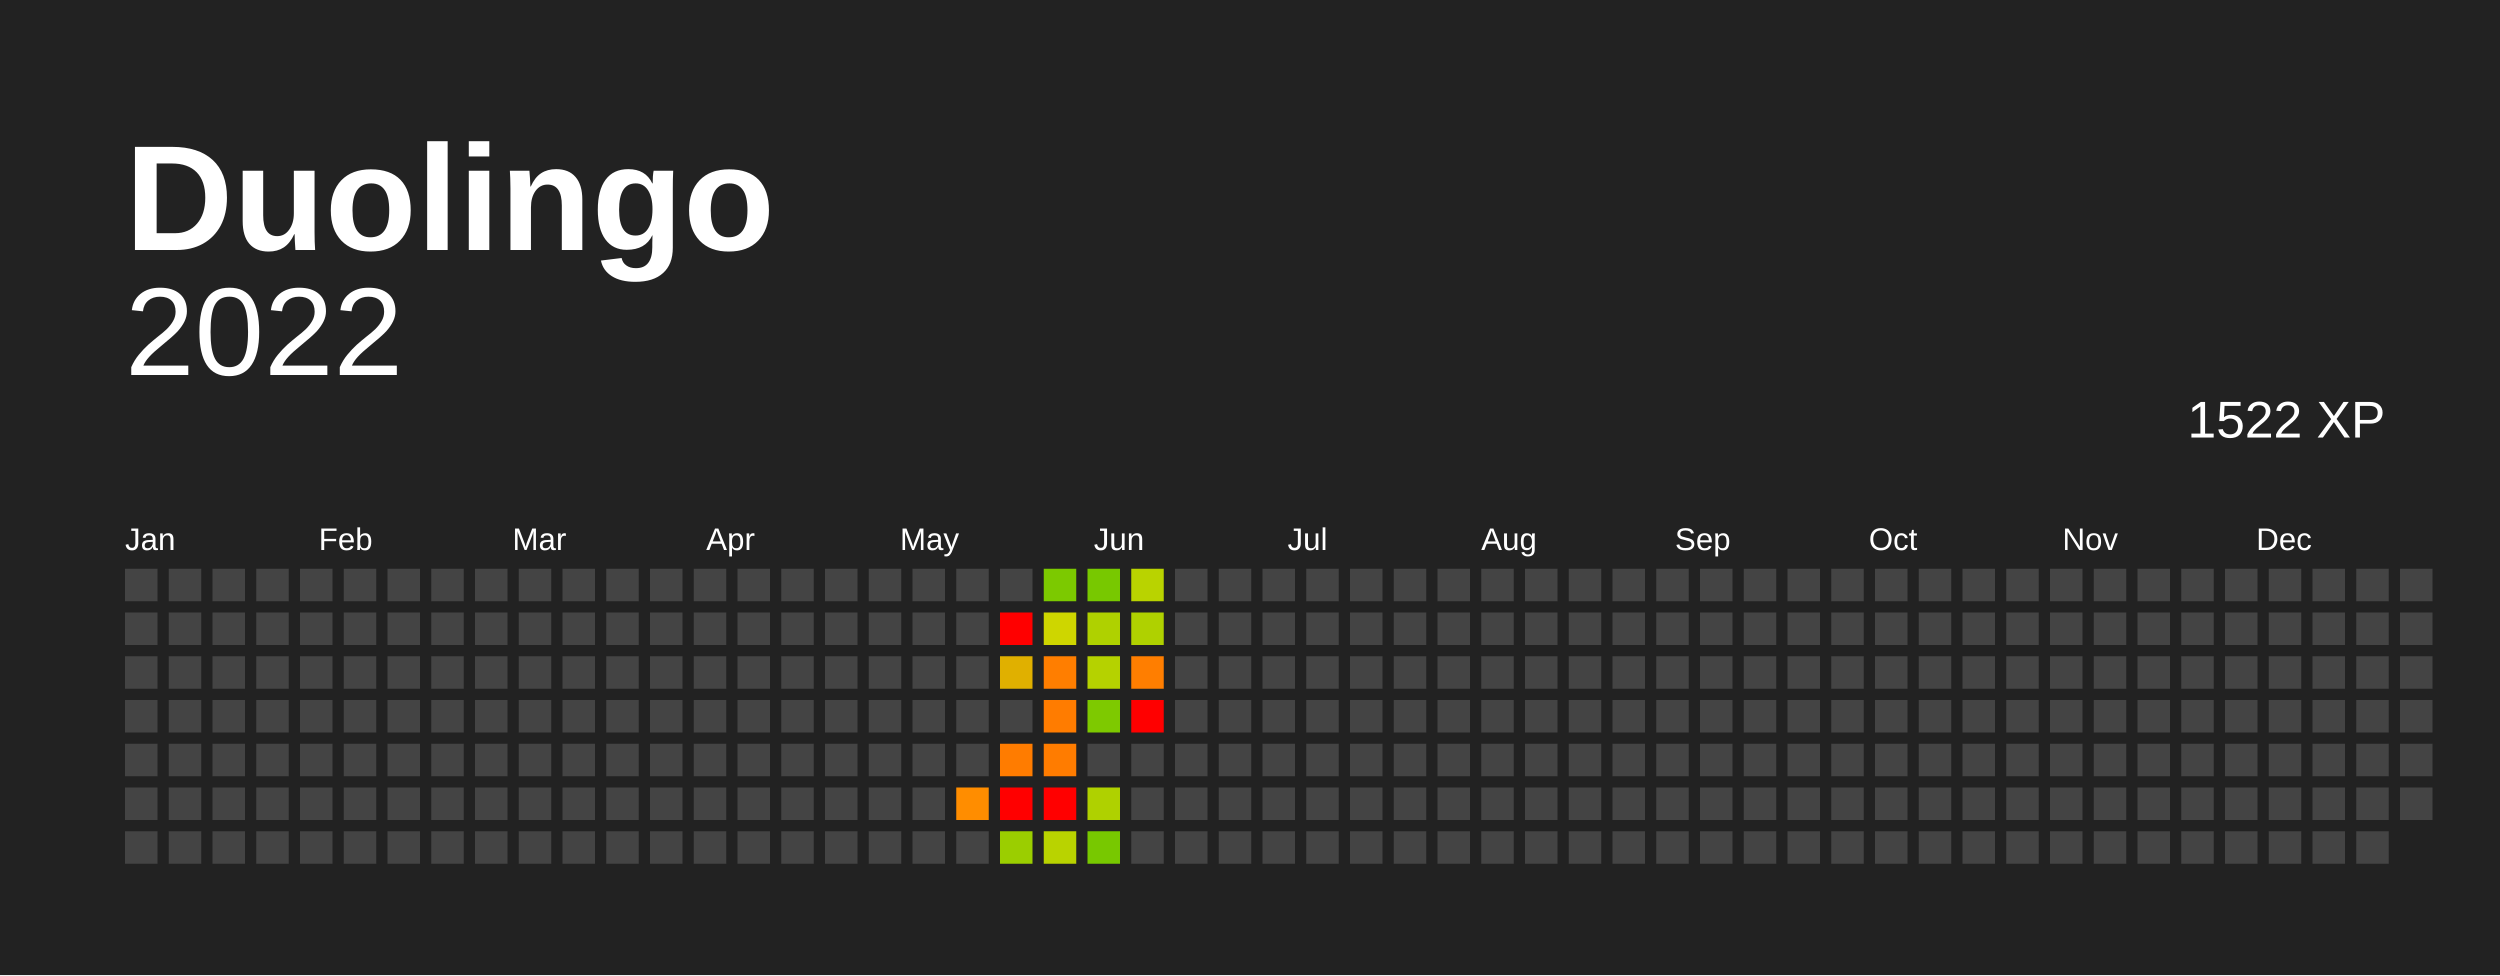
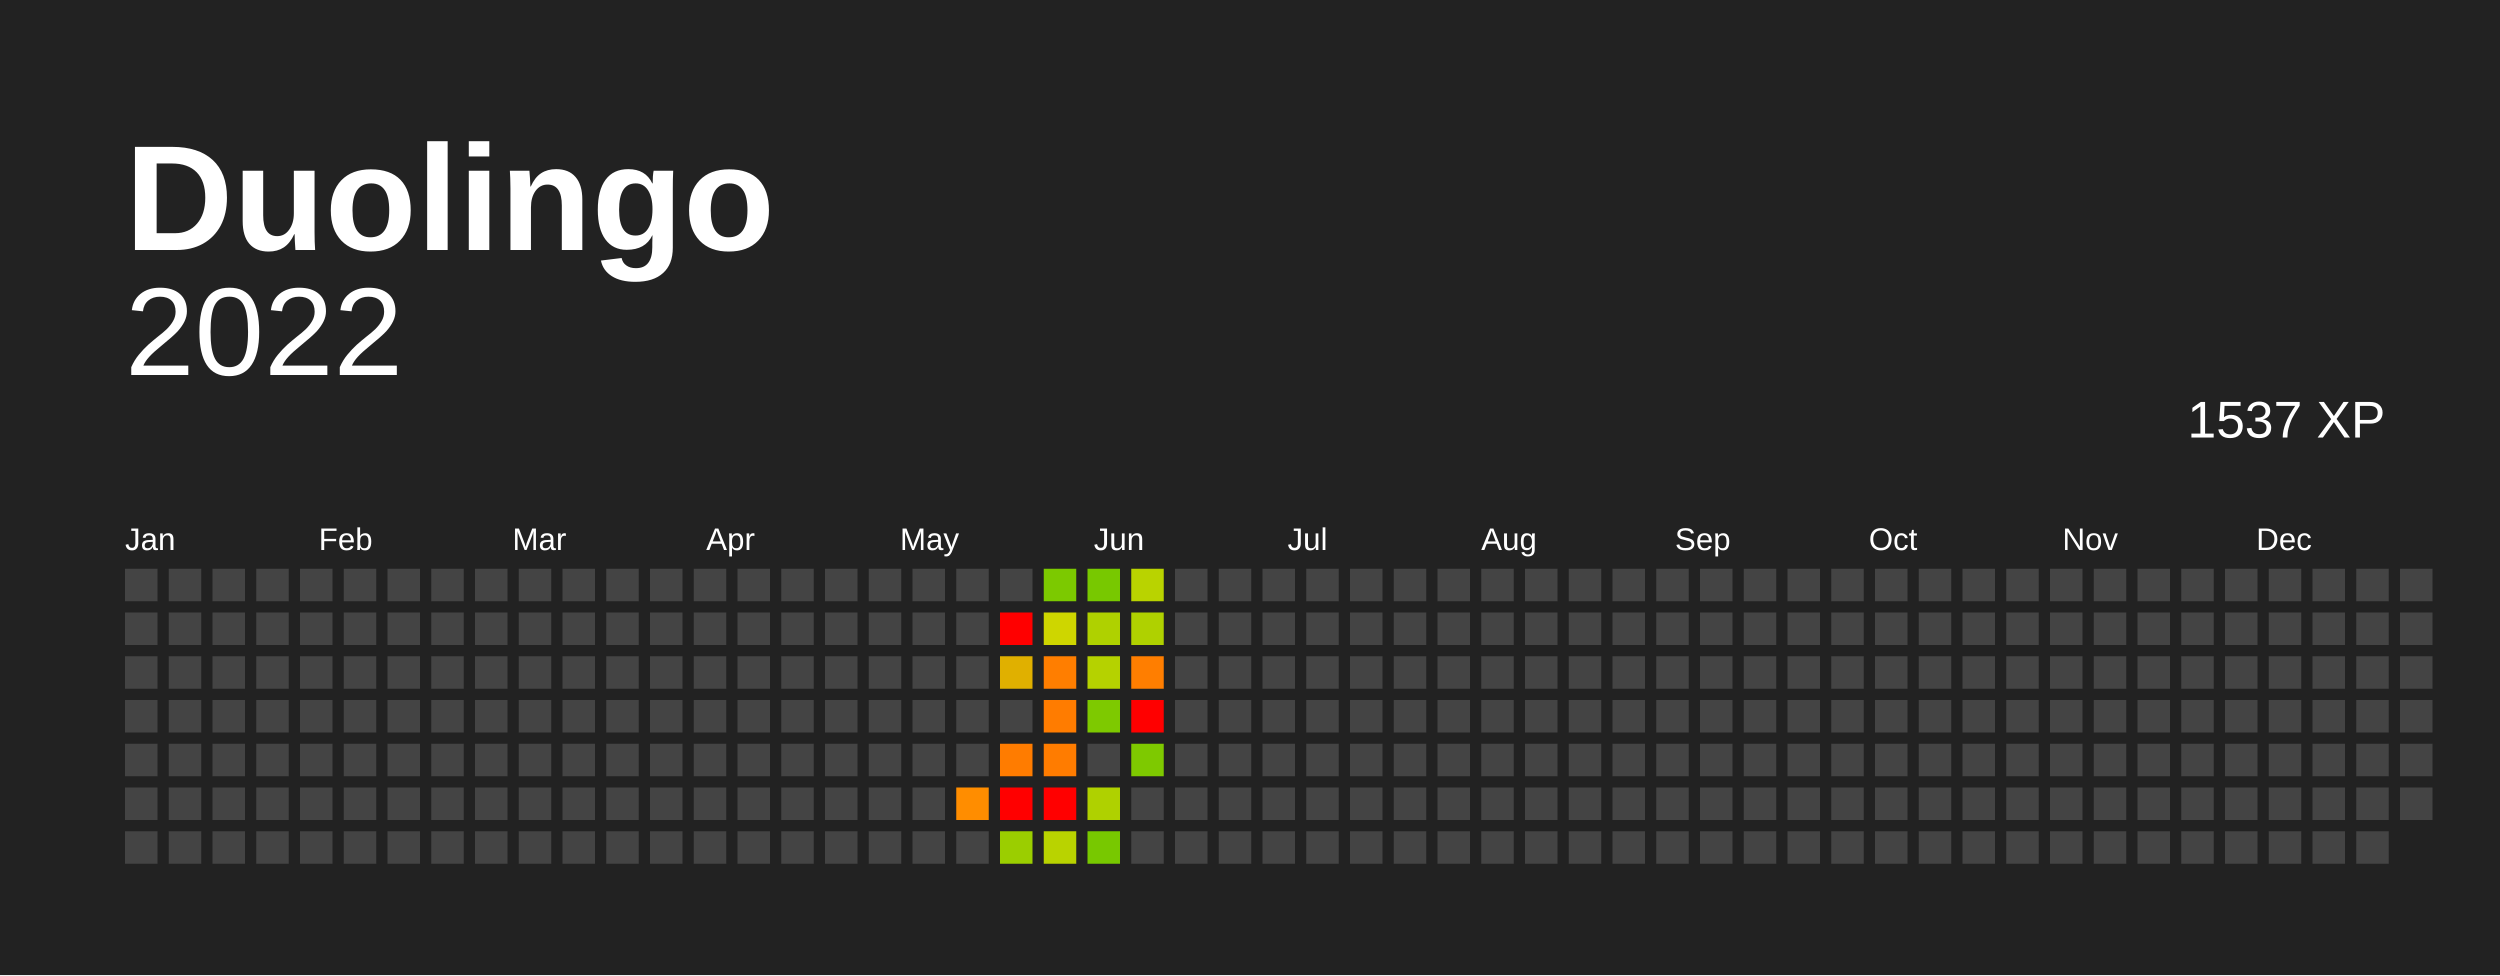
<svg xmlns="http://www.w3.org/2000/svg" baseProfile="full" height="78mm" version="1.1" viewBox="0,0,200,78" width="200mm">
  <defs />
  <rect fill="#222222" height="78" width="200" x="0" y="0" />
  <text fill="#FFFFFF" style="font-size:12px; font-family:Arial; font-weight:bold;" x="10" y="20"> Duolingo</text>
  <text alignment-baseline="hanging" fill="#FFFFFF" style="font-size:10.0px; font-family:Arial;" x="10" y="30">2022</text>
-   <text alignment-baseline="hanging" fill="#FFFFFF" style="font-size:4.125px; font-family:Arial;" x="175" y="35">1522 XP</text>
+   <text alignment-baseline="hanging" fill="#FFFFFF" style="font-size:4.125px; font-family:Arial;" x="175" y="35">1537 XP</text>
  <text fill="#FFFFFF" style="font-size:2.5px; font-family:Arial" x="10.0" y="44">Jan</text>
  <text fill="#FFFFFF" style="font-size:2.5px; font-family:Arial" x="25.5" y="44">Feb</text>
  <text fill="#FFFFFF" style="font-size:2.5px; font-family:Arial" x="41.0" y="44">Mar</text>
  <text fill="#FFFFFF" style="font-size:2.5px; font-family:Arial" x="56.5" y="44">Apr</text>
  <text fill="#FFFFFF" style="font-size:2.5px; font-family:Arial" x="72.0" y="44">May</text>
  <text fill="#FFFFFF" style="font-size:2.5px; font-family:Arial" x="87.5" y="44">Jun</text>
  <text fill="#FFFFFF" style="font-size:2.5px; font-family:Arial" x="103.0" y="44">Jul</text>
  <text fill="#FFFFFF" style="font-size:2.5px; font-family:Arial" x="118.5" y="44">Aug</text>
  <text fill="#FFFFFF" style="font-size:2.5px; font-family:Arial" x="134.0" y="44">Sep</text>
  <text fill="#FFFFFF" style="font-size:2.5px; font-family:Arial" x="149.5" y="44">Oct</text>
  <text fill="#FFFFFF" style="font-size:2.5px; font-family:Arial" x="165.0" y="44">Nov</text>
  <text fill="#FFFFFF" style="font-size:2.5px; font-family:Arial" x="180.5" y="44">Dec</text>
  <rect fill="#444444" height="2.6" width="2.6" x="10.0" y="45.5" />
  <rect fill="#444444" height="2.6" width="2.6" x="10.0" y="49.0" />
  <rect fill="#444444" height="2.6" width="2.6" x="10.0" y="52.5" />
  <rect fill="#444444" height="2.6" width="2.6" x="10.0" y="56.0" />
  <rect fill="#444444" height="2.6" width="2.6" x="10.0" y="59.5" />
  <rect fill="#444444" height="2.6" width="2.6" x="10.0" y="63.0" />
  <rect fill="#444444" height="2.6" width="2.6" x="10.0" y="66.5" />
  <rect fill="#444444" height="2.6" width="2.6" x="13.5" y="45.5" />
  <rect fill="#444444" height="2.6" width="2.6" x="13.5" y="49.0" />
  <rect fill="#444444" height="2.6" width="2.6" x="13.5" y="52.5" />
  <rect fill="#444444" height="2.6" width="2.6" x="13.5" y="56.0" />
  <rect fill="#444444" height="2.6" width="2.6" x="13.5" y="59.5" />
  <rect fill="#444444" height="2.6" width="2.6" x="13.5" y="63.0" />
  <rect fill="#444444" height="2.6" width="2.6" x="13.5" y="66.5" />
  <rect fill="#444444" height="2.6" width="2.6" x="17.0" y="45.5" />
  <rect fill="#444444" height="2.6" width="2.6" x="17.0" y="49.0" />
  <rect fill="#444444" height="2.6" width="2.6" x="17.0" y="52.5" />
  <rect fill="#444444" height="2.6" width="2.6" x="17.0" y="56.0" />
  <rect fill="#444444" height="2.6" width="2.6" x="17.0" y="59.5" />
  <rect fill="#444444" height="2.6" width="2.6" x="17.0" y="63.0" />
  <rect fill="#444444" height="2.6" width="2.6" x="17.0" y="66.5" />
  <rect fill="#444444" height="2.6" width="2.6" x="20.5" y="45.5" />
  <rect fill="#444444" height="2.6" width="2.6" x="20.5" y="49.0" />
  <rect fill="#444444" height="2.6" width="2.6" x="20.5" y="52.5" />
  <rect fill="#444444" height="2.6" width="2.6" x="20.5" y="56.0" />
  <rect fill="#444444" height="2.6" width="2.6" x="20.5" y="59.5" />
  <rect fill="#444444" height="2.6" width="2.6" x="20.5" y="63.0" />
  <rect fill="#444444" height="2.6" width="2.6" x="20.5" y="66.5" />
  <rect fill="#444444" height="2.6" width="2.6" x="24.0" y="45.5" />
  <rect fill="#444444" height="2.6" width="2.6" x="24.0" y="49.0" />
  <rect fill="#444444" height="2.6" width="2.6" x="24.0" y="52.5" />
  <rect fill="#444444" height="2.6" width="2.6" x="24.0" y="56.0" />
  <rect fill="#444444" height="2.6" width="2.6" x="24.0" y="59.5" />
  <rect fill="#444444" height="2.6" width="2.6" x="24.0" y="63.0" />
  <rect fill="#444444" height="2.6" width="2.6" x="24.0" y="66.5" />
  <rect fill="#444444" height="2.6" width="2.6" x="27.5" y="45.5" />
  <rect fill="#444444" height="2.6" width="2.6" x="27.5" y="49.0" />
  <rect fill="#444444" height="2.6" width="2.6" x="27.5" y="52.5" />
  <rect fill="#444444" height="2.6" width="2.6" x="27.5" y="56.0" />
  <rect fill="#444444" height="2.6" width="2.6" x="27.5" y="59.5" />
  <rect fill="#444444" height="2.6" width="2.6" x="27.5" y="63.0" />
  <rect fill="#444444" height="2.6" width="2.6" x="27.5" y="66.5" />
  <rect fill="#444444" height="2.6" width="2.6" x="31.0" y="45.5" />
  <rect fill="#444444" height="2.6" width="2.6" x="31.0" y="49.0" />
  <rect fill="#444444" height="2.6" width="2.6" x="31.0" y="52.5" />
  <rect fill="#444444" height="2.6" width="2.6" x="31.0" y="56.0" />
  <rect fill="#444444" height="2.6" width="2.6" x="31.0" y="59.5" />
  <rect fill="#444444" height="2.6" width="2.6" x="31.0" y="63.0" />
  <rect fill="#444444" height="2.6" width="2.6" x="31.0" y="66.5" />
  <rect fill="#444444" height="2.6" width="2.6" x="34.5" y="45.5" />
  <rect fill="#444444" height="2.6" width="2.6" x="34.5" y="49.0" />
  <rect fill="#444444" height="2.6" width="2.6" x="34.5" y="52.5" />
  <rect fill="#444444" height="2.6" width="2.6" x="34.5" y="56.0" />
  <rect fill="#444444" height="2.6" width="2.6" x="34.5" y="59.5" />
  <rect fill="#444444" height="2.6" width="2.6" x="34.5" y="63.0" />
  <rect fill="#444444" height="2.6" width="2.6" x="34.5" y="66.5" />
  <rect fill="#444444" height="2.6" width="2.6" x="38.0" y="45.5" />
  <rect fill="#444444" height="2.6" width="2.6" x="38.0" y="49.0" />
  <rect fill="#444444" height="2.6" width="2.6" x="38.0" y="52.5" />
  <rect fill="#444444" height="2.6" width="2.6" x="38.0" y="56.0" />
  <rect fill="#444444" height="2.6" width="2.6" x="38.0" y="59.5" />
  <rect fill="#444444" height="2.6" width="2.6" x="38.0" y="63.0" />
  <rect fill="#444444" height="2.6" width="2.6" x="38.0" y="66.5" />
  <rect fill="#444444" height="2.6" width="2.6" x="41.5" y="45.5" />
  <rect fill="#444444" height="2.6" width="2.6" x="41.5" y="49.0" />
  <rect fill="#444444" height="2.6" width="2.6" x="41.5" y="52.5" />
  <rect fill="#444444" height="2.6" width="2.6" x="41.5" y="56.0" />
  <rect fill="#444444" height="2.6" width="2.6" x="41.5" y="59.5" />
  <rect fill="#444444" height="2.6" width="2.6" x="41.5" y="63.0" />
  <rect fill="#444444" height="2.6" width="2.6" x="41.5" y="66.5" />
  <rect fill="#444444" height="2.6" width="2.6" x="45.0" y="45.5" />
  <rect fill="#444444" height="2.6" width="2.6" x="45.0" y="49.0" />
  <rect fill="#444444" height="2.6" width="2.6" x="45.0" y="52.5" />
  <rect fill="#444444" height="2.6" width="2.6" x="45.0" y="56.0" />
  <rect fill="#444444" height="2.6" width="2.6" x="45.0" y="59.5" />
  <rect fill="#444444" height="2.6" width="2.6" x="45.0" y="63.0" />
  <rect fill="#444444" height="2.6" width="2.6" x="45.0" y="66.5" />
  <rect fill="#444444" height="2.6" width="2.6" x="48.5" y="45.5" />
  <rect fill="#444444" height="2.6" width="2.6" x="48.5" y="49.0" />
  <rect fill="#444444" height="2.6" width="2.6" x="48.5" y="52.5" />
  <rect fill="#444444" height="2.6" width="2.6" x="48.5" y="56.0" />
  <rect fill="#444444" height="2.6" width="2.6" x="48.5" y="59.5" />
  <rect fill="#444444" height="2.6" width="2.6" x="48.5" y="63.0" />
  <rect fill="#444444" height="2.6" width="2.6" x="48.5" y="66.5" />
  <rect fill="#444444" height="2.6" width="2.6" x="52.0" y="45.5" />
  <rect fill="#444444" height="2.6" width="2.6" x="52.0" y="49.0" />
  <rect fill="#444444" height="2.6" width="2.6" x="52.0" y="52.5" />
  <rect fill="#444444" height="2.6" width="2.6" x="52.0" y="56.0" />
  <rect fill="#444444" height="2.6" width="2.6" x="52.0" y="59.5" />
  <rect fill="#444444" height="2.6" width="2.6" x="52.0" y="63.0" />
  <rect fill="#444444" height="2.6" width="2.6" x="52.0" y="66.5" />
  <rect fill="#444444" height="2.6" width="2.6" x="55.5" y="45.5" />
  <rect fill="#444444" height="2.6" width="2.6" x="55.5" y="49.0" />
  <rect fill="#444444" height="2.6" width="2.6" x="55.5" y="52.5" />
  <rect fill="#444444" height="2.6" width="2.6" x="55.5" y="56.0" />
  <rect fill="#444444" height="2.6" width="2.6" x="55.5" y="59.5" />
  <rect fill="#444444" height="2.6" width="2.6" x="55.5" y="63.0" />
  <rect fill="#444444" height="2.6" width="2.6" x="55.5" y="66.5" />
  <rect fill="#444444" height="2.6" width="2.6" x="59.0" y="45.5" />
  <rect fill="#444444" height="2.6" width="2.6" x="59.0" y="49.0" />
  <rect fill="#444444" height="2.6" width="2.6" x="59.0" y="52.5" />
  <rect fill="#444444" height="2.6" width="2.6" x="59.0" y="56.0" />
  <rect fill="#444444" height="2.6" width="2.6" x="59.0" y="59.5" />
  <rect fill="#444444" height="2.6" width="2.6" x="59.0" y="63.0" />
  <rect fill="#444444" height="2.6" width="2.6" x="59.0" y="66.5" />
  <rect fill="#444444" height="2.6" width="2.6" x="62.5" y="45.5" />
  <rect fill="#444444" height="2.6" width="2.6" x="62.5" y="49.0" />
  <rect fill="#444444" height="2.6" width="2.6" x="62.5" y="52.5" />
  <rect fill="#444444" height="2.6" width="2.6" x="62.5" y="56.0" />
  <rect fill="#444444" height="2.6" width="2.6" x="62.5" y="59.5" />
  <rect fill="#444444" height="2.6" width="2.6" x="62.5" y="63.0" />
  <rect fill="#444444" height="2.6" width="2.6" x="62.5" y="66.5" />
  <rect fill="#444444" height="2.6" width="2.6" x="66.0" y="45.5" />
  <rect fill="#444444" height="2.6" width="2.6" x="66.0" y="49.0" />
  <rect fill="#444444" height="2.6" width="2.6" x="66.0" y="52.5" />
  <rect fill="#444444" height="2.6" width="2.6" x="66.0" y="56.0" />
  <rect fill="#444444" height="2.6" width="2.6" x="66.0" y="59.5" />
  <rect fill="#444444" height="2.6" width="2.6" x="66.0" y="63.0" />
  <rect fill="#444444" height="2.6" width="2.6" x="66.0" y="66.5" />
  <rect fill="#444444" height="2.6" width="2.6" x="69.5" y="45.5" />
  <rect fill="#444444" height="2.6" width="2.6" x="69.5" y="49.0" />
  <rect fill="#444444" height="2.6" width="2.6" x="69.5" y="52.5" />
  <rect fill="#444444" height="2.6" width="2.6" x="69.5" y="56.0" />
  <rect fill="#444444" height="2.6" width="2.6" x="69.5" y="59.5" />
  <rect fill="#444444" height="2.6" width="2.6" x="69.5" y="63.0" />
  <rect fill="#444444" height="2.6" width="2.6" x="69.5" y="66.5" />
  <rect fill="#444444" height="2.6" width="2.6" x="73.0" y="45.5" />
  <rect fill="#444444" height="2.6" width="2.6" x="73.0" y="49.0" />
  <rect fill="#444444" height="2.6" width="2.6" x="73.0" y="52.5" />
  <rect fill="#444444" height="2.6" width="2.6" x="73.0" y="56.0" />
  <rect fill="#444444" height="2.6" width="2.6" x="73.0" y="59.5" />
  <rect fill="#444444" height="2.6" width="2.6" x="73.0" y="63.0" />
  <rect fill="#444444" height="2.6" width="2.6" x="73.0" y="66.5" />
  <rect fill="#444444" height="2.6" width="2.6" x="76.5" y="45.5" />
  <rect fill="#444444" height="2.6" width="2.6" x="76.5" y="49.0" />
  <rect fill="#444444" height="2.6" width="2.6" x="76.5" y="52.5" />
  <rect fill="#444444" height="2.6" width="2.6" x="76.5" y="56.0" />
  <rect fill="#444444" height="2.6" width="2.6" x="76.5" y="59.5" />
  <rect fill="#ff8d00" height="2.6" width="2.6" x="76.5" y="63.0" />
  <rect fill="#444444" height="2.6" width="2.6" x="76.5" y="66.5" />
  <rect fill="#444444" height="2.6" width="2.6" x="80.0" y="45.5" />
  <rect fill="red" height="2.6" width="2.6" x="80.0" y="49.0" />
  <rect fill="#e0b000" height="2.6" width="2.6" x="80.0" y="52.5" />
  <rect fill="#444444" height="2.6" width="2.6" x="80.0" y="56.0" />
  <rect fill="#ff7c00" height="2.6" width="2.6" x="80.0" y="59.5" />
  <rect fill="red" height="2.6" width="2.6" x="80.0" y="63.0" />
  <rect fill="#9bce00" height="2.6" width="2.6" x="80.0" y="66.5" />
  <rect fill="#7cc900" height="2.6" width="2.6" x="83.5" y="45.5" />
  <rect fill="#ced600" height="2.6" width="2.6" x="83.5" y="49.0" />
  <rect fill="#ff7e00" height="2.6" width="2.6" x="83.5" y="52.5" />
  <rect fill="#ff7c00" height="2.6" width="2.6" x="83.5" y="56.0" />
  <rect fill="#ff7c00" height="2.6" width="2.6" x="83.5" y="59.5" />
  <rect fill="red" height="2.6" width="2.6" x="83.5" y="63.0" />
  <rect fill="#b9d300" height="2.6" width="2.6" x="83.5" y="66.5" />
  <rect fill="#78c800" height="2.6" width="2.6" x="87.0" y="45.5" />
  <rect fill="#afd100" height="2.6" width="2.6" x="87.0" y="49.0" />
  <rect fill="#b5d200" height="2.6" width="2.6" x="87.0" y="52.5" />
  <rect fill="#7ec900" height="2.6" width="2.6" x="87.0" y="56.0" />
  <rect fill="#444444" height="2.6" width="2.6" x="87.0" y="59.5" />
  <rect fill="#afd100" height="2.6" width="2.6" x="87.0" y="63.0" />
  <rect fill="#78c800" height="2.6" width="2.6" x="87.0" y="66.5" />
  <rect fill="#b9d300" height="2.6" width="2.6" x="90.5" y="45.5" />
  <rect fill="#afd100" height="2.6" width="2.6" x="90.5" y="49.0" />
  <rect fill="#ff7e00" height="2.6" width="2.6" x="90.5" y="52.5" />
  <rect fill="red" height="2.6" width="2.6" x="90.5" y="56.0" />
-   <rect fill="#444444" height="2.6" width="2.6" x="90.5" y="59.5" />
+   <rect fill="#7ec900" height="2.6" width="2.6" x="90.5" y="59.5" />
  <rect fill="#444444" height="2.6" width="2.6" x="90.5" y="63.0" />
  <rect fill="#444444" height="2.6" width="2.6" x="90.5" y="66.5" />
  <rect fill="#444444" height="2.6" width="2.6" x="94.0" y="45.5" />
  <rect fill="#444444" height="2.6" width="2.6" x="94.0" y="49.0" />
  <rect fill="#444444" height="2.6" width="2.6" x="94.0" y="52.5" />
  <rect fill="#444444" height="2.6" width="2.6" x="94.0" y="56.0" />
  <rect fill="#444444" height="2.6" width="2.6" x="94.0" y="59.5" />
  <rect fill="#444444" height="2.6" width="2.6" x="94.0" y="63.0" />
  <rect fill="#444444" height="2.6" width="2.6" x="94.0" y="66.5" />
  <rect fill="#444444" height="2.6" width="2.6" x="97.5" y="45.5" />
  <rect fill="#444444" height="2.6" width="2.6" x="97.5" y="49.0" />
  <rect fill="#444444" height="2.6" width="2.6" x="97.5" y="52.5" />
  <rect fill="#444444" height="2.6" width="2.6" x="97.5" y="56.0" />
  <rect fill="#444444" height="2.6" width="2.6" x="97.5" y="59.5" />
  <rect fill="#444444" height="2.6" width="2.6" x="97.5" y="63.0" />
  <rect fill="#444444" height="2.6" width="2.6" x="97.5" y="66.5" />
  <rect fill="#444444" height="2.6" width="2.6" x="101.0" y="45.5" />
  <rect fill="#444444" height="2.6" width="2.6" x="101.0" y="49.0" />
  <rect fill="#444444" height="2.6" width="2.6" x="101.0" y="52.5" />
  <rect fill="#444444" height="2.6" width="2.6" x="101.0" y="56.0" />
  <rect fill="#444444" height="2.6" width="2.6" x="101.0" y="59.5" />
  <rect fill="#444444" height="2.6" width="2.6" x="101.0" y="63.0" />
  <rect fill="#444444" height="2.6" width="2.6" x="101.0" y="66.5" />
  <rect fill="#444444" height="2.6" width="2.6" x="104.5" y="45.5" />
  <rect fill="#444444" height="2.6" width="2.6" x="104.5" y="49.0" />
  <rect fill="#444444" height="2.6" width="2.6" x="104.5" y="52.5" />
  <rect fill="#444444" height="2.6" width="2.6" x="104.5" y="56.0" />
  <rect fill="#444444" height="2.6" width="2.6" x="104.5" y="59.5" />
  <rect fill="#444444" height="2.6" width="2.6" x="104.5" y="63.0" />
  <rect fill="#444444" height="2.6" width="2.6" x="104.5" y="66.5" />
  <rect fill="#444444" height="2.6" width="2.6" x="108.0" y="45.5" />
  <rect fill="#444444" height="2.6" width="2.6" x="108.0" y="49.0" />
  <rect fill="#444444" height="2.6" width="2.6" x="108.0" y="52.5" />
  <rect fill="#444444" height="2.6" width="2.6" x="108.0" y="56.0" />
  <rect fill="#444444" height="2.6" width="2.6" x="108.0" y="59.5" />
  <rect fill="#444444" height="2.6" width="2.6" x="108.0" y="63.0" />
  <rect fill="#444444" height="2.6" width="2.6" x="108.0" y="66.5" />
  <rect fill="#444444" height="2.6" width="2.6" x="111.5" y="45.5" />
  <rect fill="#444444" height="2.6" width="2.6" x="111.5" y="49.0" />
  <rect fill="#444444" height="2.6" width="2.6" x="111.5" y="52.5" />
  <rect fill="#444444" height="2.6" width="2.6" x="111.5" y="56.0" />
  <rect fill="#444444" height="2.6" width="2.6" x="111.5" y="59.5" />
  <rect fill="#444444" height="2.6" width="2.6" x="111.5" y="63.0" />
  <rect fill="#444444" height="2.6" width="2.6" x="111.5" y="66.5" />
  <rect fill="#444444" height="2.6" width="2.6" x="115.0" y="45.5" />
  <rect fill="#444444" height="2.6" width="2.6" x="115.0" y="49.0" />
  <rect fill="#444444" height="2.6" width="2.6" x="115.0" y="52.5" />
  <rect fill="#444444" height="2.6" width="2.6" x="115.0" y="56.0" />
  <rect fill="#444444" height="2.6" width="2.6" x="115.0" y="59.5" />
  <rect fill="#444444" height="2.6" width="2.6" x="115.0" y="63.0" />
  <rect fill="#444444" height="2.6" width="2.6" x="115.0" y="66.5" />
  <rect fill="#444444" height="2.6" width="2.6" x="118.5" y="45.5" />
  <rect fill="#444444" height="2.6" width="2.6" x="118.5" y="49.0" />
  <rect fill="#444444" height="2.6" width="2.6" x="118.5" y="52.5" />
  <rect fill="#444444" height="2.6" width="2.6" x="118.5" y="56.0" />
  <rect fill="#444444" height="2.6" width="2.6" x="118.5" y="59.5" />
  <rect fill="#444444" height="2.6" width="2.6" x="118.5" y="63.0" />
  <rect fill="#444444" height="2.6" width="2.6" x="118.5" y="66.5" />
  <rect fill="#444444" height="2.6" width="2.6" x="122.0" y="45.5" />
  <rect fill="#444444" height="2.6" width="2.6" x="122.0" y="49.0" />
  <rect fill="#444444" height="2.6" width="2.6" x="122.0" y="52.5" />
  <rect fill="#444444" height="2.6" width="2.6" x="122.0" y="56.0" />
  <rect fill="#444444" height="2.6" width="2.6" x="122.0" y="59.5" />
  <rect fill="#444444" height="2.6" width="2.6" x="122.0" y="63.0" />
  <rect fill="#444444" height="2.6" width="2.6" x="122.0" y="66.5" />
  <rect fill="#444444" height="2.6" width="2.6" x="125.5" y="45.5" />
  <rect fill="#444444" height="2.6" width="2.6" x="125.5" y="49.0" />
  <rect fill="#444444" height="2.6" width="2.6" x="125.5" y="52.5" />
  <rect fill="#444444" height="2.6" width="2.6" x="125.5" y="56.0" />
  <rect fill="#444444" height="2.6" width="2.6" x="125.5" y="59.5" />
  <rect fill="#444444" height="2.6" width="2.6" x="125.5" y="63.0" />
  <rect fill="#444444" height="2.6" width="2.6" x="125.5" y="66.5" />
  <rect fill="#444444" height="2.6" width="2.6" x="129.0" y="45.5" />
  <rect fill="#444444" height="2.6" width="2.6" x="129.0" y="49.0" />
  <rect fill="#444444" height="2.6" width="2.6" x="129.0" y="52.5" />
  <rect fill="#444444" height="2.6" width="2.6" x="129.0" y="56.0" />
  <rect fill="#444444" height="2.6" width="2.6" x="129.0" y="59.5" />
  <rect fill="#444444" height="2.6" width="2.6" x="129.0" y="63.0" />
  <rect fill="#444444" height="2.6" width="2.6" x="129.0" y="66.5" />
  <rect fill="#444444" height="2.6" width="2.6" x="132.5" y="45.5" />
  <rect fill="#444444" height="2.6" width="2.6" x="132.5" y="49.0" />
  <rect fill="#444444" height="2.6" width="2.6" x="132.5" y="52.5" />
  <rect fill="#444444" height="2.6" width="2.6" x="132.5" y="56.0" />
  <rect fill="#444444" height="2.6" width="2.6" x="132.5" y="59.5" />
  <rect fill="#444444" height="2.6" width="2.6" x="132.5" y="63.0" />
  <rect fill="#444444" height="2.6" width="2.6" x="132.5" y="66.5" />
  <rect fill="#444444" height="2.6" width="2.6" x="136.0" y="45.5" />
  <rect fill="#444444" height="2.6" width="2.6" x="136.0" y="49.0" />
  <rect fill="#444444" height="2.6" width="2.6" x="136.0" y="52.5" />
  <rect fill="#444444" height="2.6" width="2.6" x="136.0" y="56.0" />
  <rect fill="#444444" height="2.6" width="2.6" x="136.0" y="59.5" />
  <rect fill="#444444" height="2.6" width="2.6" x="136.0" y="63.0" />
  <rect fill="#444444" height="2.6" width="2.6" x="136.0" y="66.5" />
  <rect fill="#444444" height="2.6" width="2.6" x="139.5" y="45.5" />
  <rect fill="#444444" height="2.6" width="2.6" x="139.5" y="49.0" />
  <rect fill="#444444" height="2.6" width="2.6" x="139.5" y="52.5" />
  <rect fill="#444444" height="2.6" width="2.6" x="139.5" y="56.0" />
  <rect fill="#444444" height="2.6" width="2.6" x="139.5" y="59.5" />
  <rect fill="#444444" height="2.6" width="2.6" x="139.5" y="63.0" />
  <rect fill="#444444" height="2.6" width="2.6" x="139.5" y="66.5" />
  <rect fill="#444444" height="2.6" width="2.6" x="143.0" y="45.5" />
  <rect fill="#444444" height="2.6" width="2.6" x="143.0" y="49.0" />
  <rect fill="#444444" height="2.6" width="2.6" x="143.0" y="52.5" />
  <rect fill="#444444" height="2.6" width="2.6" x="143.0" y="56.0" />
  <rect fill="#444444" height="2.6" width="2.6" x="143.0" y="59.5" />
  <rect fill="#444444" height="2.6" width="2.6" x="143.0" y="63.0" />
  <rect fill="#444444" height="2.6" width="2.6" x="143.0" y="66.5" />
  <rect fill="#444444" height="2.6" width="2.6" x="146.5" y="45.5" />
  <rect fill="#444444" height="2.6" width="2.6" x="146.5" y="49.0" />
  <rect fill="#444444" height="2.6" width="2.6" x="146.5" y="52.5" />
  <rect fill="#444444" height="2.6" width="2.6" x="146.5" y="56.0" />
  <rect fill="#444444" height="2.6" width="2.6" x="146.5" y="59.5" />
  <rect fill="#444444" height="2.6" width="2.6" x="146.5" y="63.0" />
  <rect fill="#444444" height="2.6" width="2.6" x="146.5" y="66.5" />
  <rect fill="#444444" height="2.6" width="2.6" x="150.0" y="45.5" />
  <rect fill="#444444" height="2.6" width="2.6" x="150.0" y="49.0" />
  <rect fill="#444444" height="2.6" width="2.6" x="150.0" y="52.5" />
  <rect fill="#444444" height="2.6" width="2.6" x="150.0" y="56.0" />
  <rect fill="#444444" height="2.6" width="2.6" x="150.0" y="59.5" />
  <rect fill="#444444" height="2.6" width="2.6" x="150.0" y="63.0" />
  <rect fill="#444444" height="2.6" width="2.6" x="150.0" y="66.5" />
  <rect fill="#444444" height="2.6" width="2.6" x="153.5" y="45.5" />
  <rect fill="#444444" height="2.6" width="2.6" x="153.5" y="49.0" />
  <rect fill="#444444" height="2.6" width="2.6" x="153.5" y="52.5" />
  <rect fill="#444444" height="2.6" width="2.6" x="153.5" y="56.0" />
  <rect fill="#444444" height="2.6" width="2.6" x="153.5" y="59.5" />
  <rect fill="#444444" height="2.6" width="2.6" x="153.5" y="63.0" />
  <rect fill="#444444" height="2.6" width="2.6" x="153.5" y="66.5" />
  <rect fill="#444444" height="2.6" width="2.6" x="157.0" y="45.5" />
  <rect fill="#444444" height="2.6" width="2.6" x="157.0" y="49.0" />
  <rect fill="#444444" height="2.6" width="2.6" x="157.0" y="52.5" />
  <rect fill="#444444" height="2.6" width="2.6" x="157.0" y="56.0" />
  <rect fill="#444444" height="2.6" width="2.6" x="157.0" y="59.5" />
  <rect fill="#444444" height="2.6" width="2.6" x="157.0" y="63.0" />
  <rect fill="#444444" height="2.6" width="2.6" x="157.0" y="66.5" />
  <rect fill="#444444" height="2.6" width="2.6" x="160.5" y="45.5" />
  <rect fill="#444444" height="2.6" width="2.6" x="160.5" y="49.0" />
  <rect fill="#444444" height="2.6" width="2.6" x="160.5" y="52.5" />
  <rect fill="#444444" height="2.6" width="2.6" x="160.5" y="56.0" />
  <rect fill="#444444" height="2.6" width="2.6" x="160.5" y="59.5" />
  <rect fill="#444444" height="2.6" width="2.6" x="160.5" y="63.0" />
  <rect fill="#444444" height="2.6" width="2.6" x="160.5" y="66.5" />
  <rect fill="#444444" height="2.6" width="2.6" x="164.0" y="45.5" />
  <rect fill="#444444" height="2.6" width="2.6" x="164.0" y="49.0" />
  <rect fill="#444444" height="2.6" width="2.6" x="164.0" y="52.5" />
  <rect fill="#444444" height="2.6" width="2.6" x="164.0" y="56.0" />
  <rect fill="#444444" height="2.6" width="2.6" x="164.0" y="59.5" />
  <rect fill="#444444" height="2.6" width="2.6" x="164.0" y="63.0" />
  <rect fill="#444444" height="2.6" width="2.6" x="164.0" y="66.5" />
  <rect fill="#444444" height="2.6" width="2.6" x="167.5" y="45.5" />
  <rect fill="#444444" height="2.6" width="2.6" x="167.5" y="49.0" />
  <rect fill="#444444" height="2.6" width="2.6" x="167.5" y="52.5" />
  <rect fill="#444444" height="2.6" width="2.6" x="167.5" y="56.0" />
  <rect fill="#444444" height="2.6" width="2.6" x="167.5" y="59.5" />
  <rect fill="#444444" height="2.6" width="2.6" x="167.5" y="63.0" />
  <rect fill="#444444" height="2.6" width="2.6" x="167.5" y="66.5" />
  <rect fill="#444444" height="2.6" width="2.6" x="171.0" y="45.5" />
  <rect fill="#444444" height="2.6" width="2.6" x="171.0" y="49.0" />
  <rect fill="#444444" height="2.6" width="2.6" x="171.0" y="52.5" />
  <rect fill="#444444" height="2.6" width="2.6" x="171.0" y="56.0" />
  <rect fill="#444444" height="2.6" width="2.6" x="171.0" y="59.5" />
  <rect fill="#444444" height="2.6" width="2.6" x="171.0" y="63.0" />
  <rect fill="#444444" height="2.6" width="2.6" x="171.0" y="66.5" />
  <rect fill="#444444" height="2.6" width="2.6" x="174.5" y="45.5" />
  <rect fill="#444444" height="2.6" width="2.6" x="174.5" y="49.0" />
  <rect fill="#444444" height="2.6" width="2.6" x="174.5" y="52.5" />
  <rect fill="#444444" height="2.6" width="2.6" x="174.5" y="56.0" />
  <rect fill="#444444" height="2.6" width="2.6" x="174.5" y="59.5" />
  <rect fill="#444444" height="2.6" width="2.6" x="174.5" y="63.0" />
  <rect fill="#444444" height="2.6" width="2.6" x="174.5" y="66.5" />
  <rect fill="#444444" height="2.6" width="2.6" x="178.0" y="45.5" />
  <rect fill="#444444" height="2.6" width="2.6" x="178.0" y="49.0" />
  <rect fill="#444444" height="2.6" width="2.6" x="178.0" y="52.5" />
  <rect fill="#444444" height="2.6" width="2.6" x="178.0" y="56.0" />
  <rect fill="#444444" height="2.6" width="2.6" x="178.0" y="59.5" />
  <rect fill="#444444" height="2.6" width="2.6" x="178.0" y="63.0" />
  <rect fill="#444444" height="2.6" width="2.6" x="178.0" y="66.5" />
  <rect fill="#444444" height="2.6" width="2.6" x="181.5" y="45.5" />
  <rect fill="#444444" height="2.6" width="2.6" x="181.5" y="49.0" />
  <rect fill="#444444" height="2.6" width="2.6" x="181.5" y="52.5" />
  <rect fill="#444444" height="2.6" width="2.6" x="181.5" y="56.0" />
  <rect fill="#444444" height="2.6" width="2.6" x="181.5" y="59.5" />
  <rect fill="#444444" height="2.6" width="2.6" x="181.5" y="63.0" />
  <rect fill="#444444" height="2.6" width="2.6" x="181.5" y="66.5" />
  <rect fill="#444444" height="2.6" width="2.6" x="185.0" y="45.5" />
  <rect fill="#444444" height="2.6" width="2.6" x="185.0" y="49.0" />
  <rect fill="#444444" height="2.6" width="2.6" x="185.0" y="52.5" />
  <rect fill="#444444" height="2.6" width="2.6" x="185.0" y="56.0" />
  <rect fill="#444444" height="2.6" width="2.6" x="185.0" y="59.5" />
  <rect fill="#444444" height="2.6" width="2.6" x="185.0" y="63.0" />
  <rect fill="#444444" height="2.6" width="2.6" x="185.0" y="66.5" />
  <rect fill="#444444" height="2.6" width="2.6" x="188.5" y="45.5" />
  <rect fill="#444444" height="2.6" width="2.6" x="188.5" y="49.0" />
  <rect fill="#444444" height="2.6" width="2.6" x="188.5" y="52.5" />
  <rect fill="#444444" height="2.6" width="2.6" x="188.5" y="56.0" />
  <rect fill="#444444" height="2.6" width="2.6" x="188.5" y="59.5" />
  <rect fill="#444444" height="2.6" width="2.6" x="188.5" y="63.0" />
  <rect fill="#444444" height="2.6" width="2.6" x="188.5" y="66.5" />
  <rect fill="#444444" height="2.6" width="2.6" x="192.0" y="45.5" />
  <rect fill="#444444" height="2.6" width="2.6" x="192.0" y="49.0" />
  <rect fill="#444444" height="2.6" width="2.6" x="192.0" y="52.5" />
  <rect fill="#444444" height="2.6" width="2.6" x="192.0" y="56.0" />
  <rect fill="#444444" height="2.6" width="2.6" x="192.0" y="59.5" />
  <rect fill="#444444" height="2.6" width="2.6" x="192.0" y="63.0" />
</svg>
